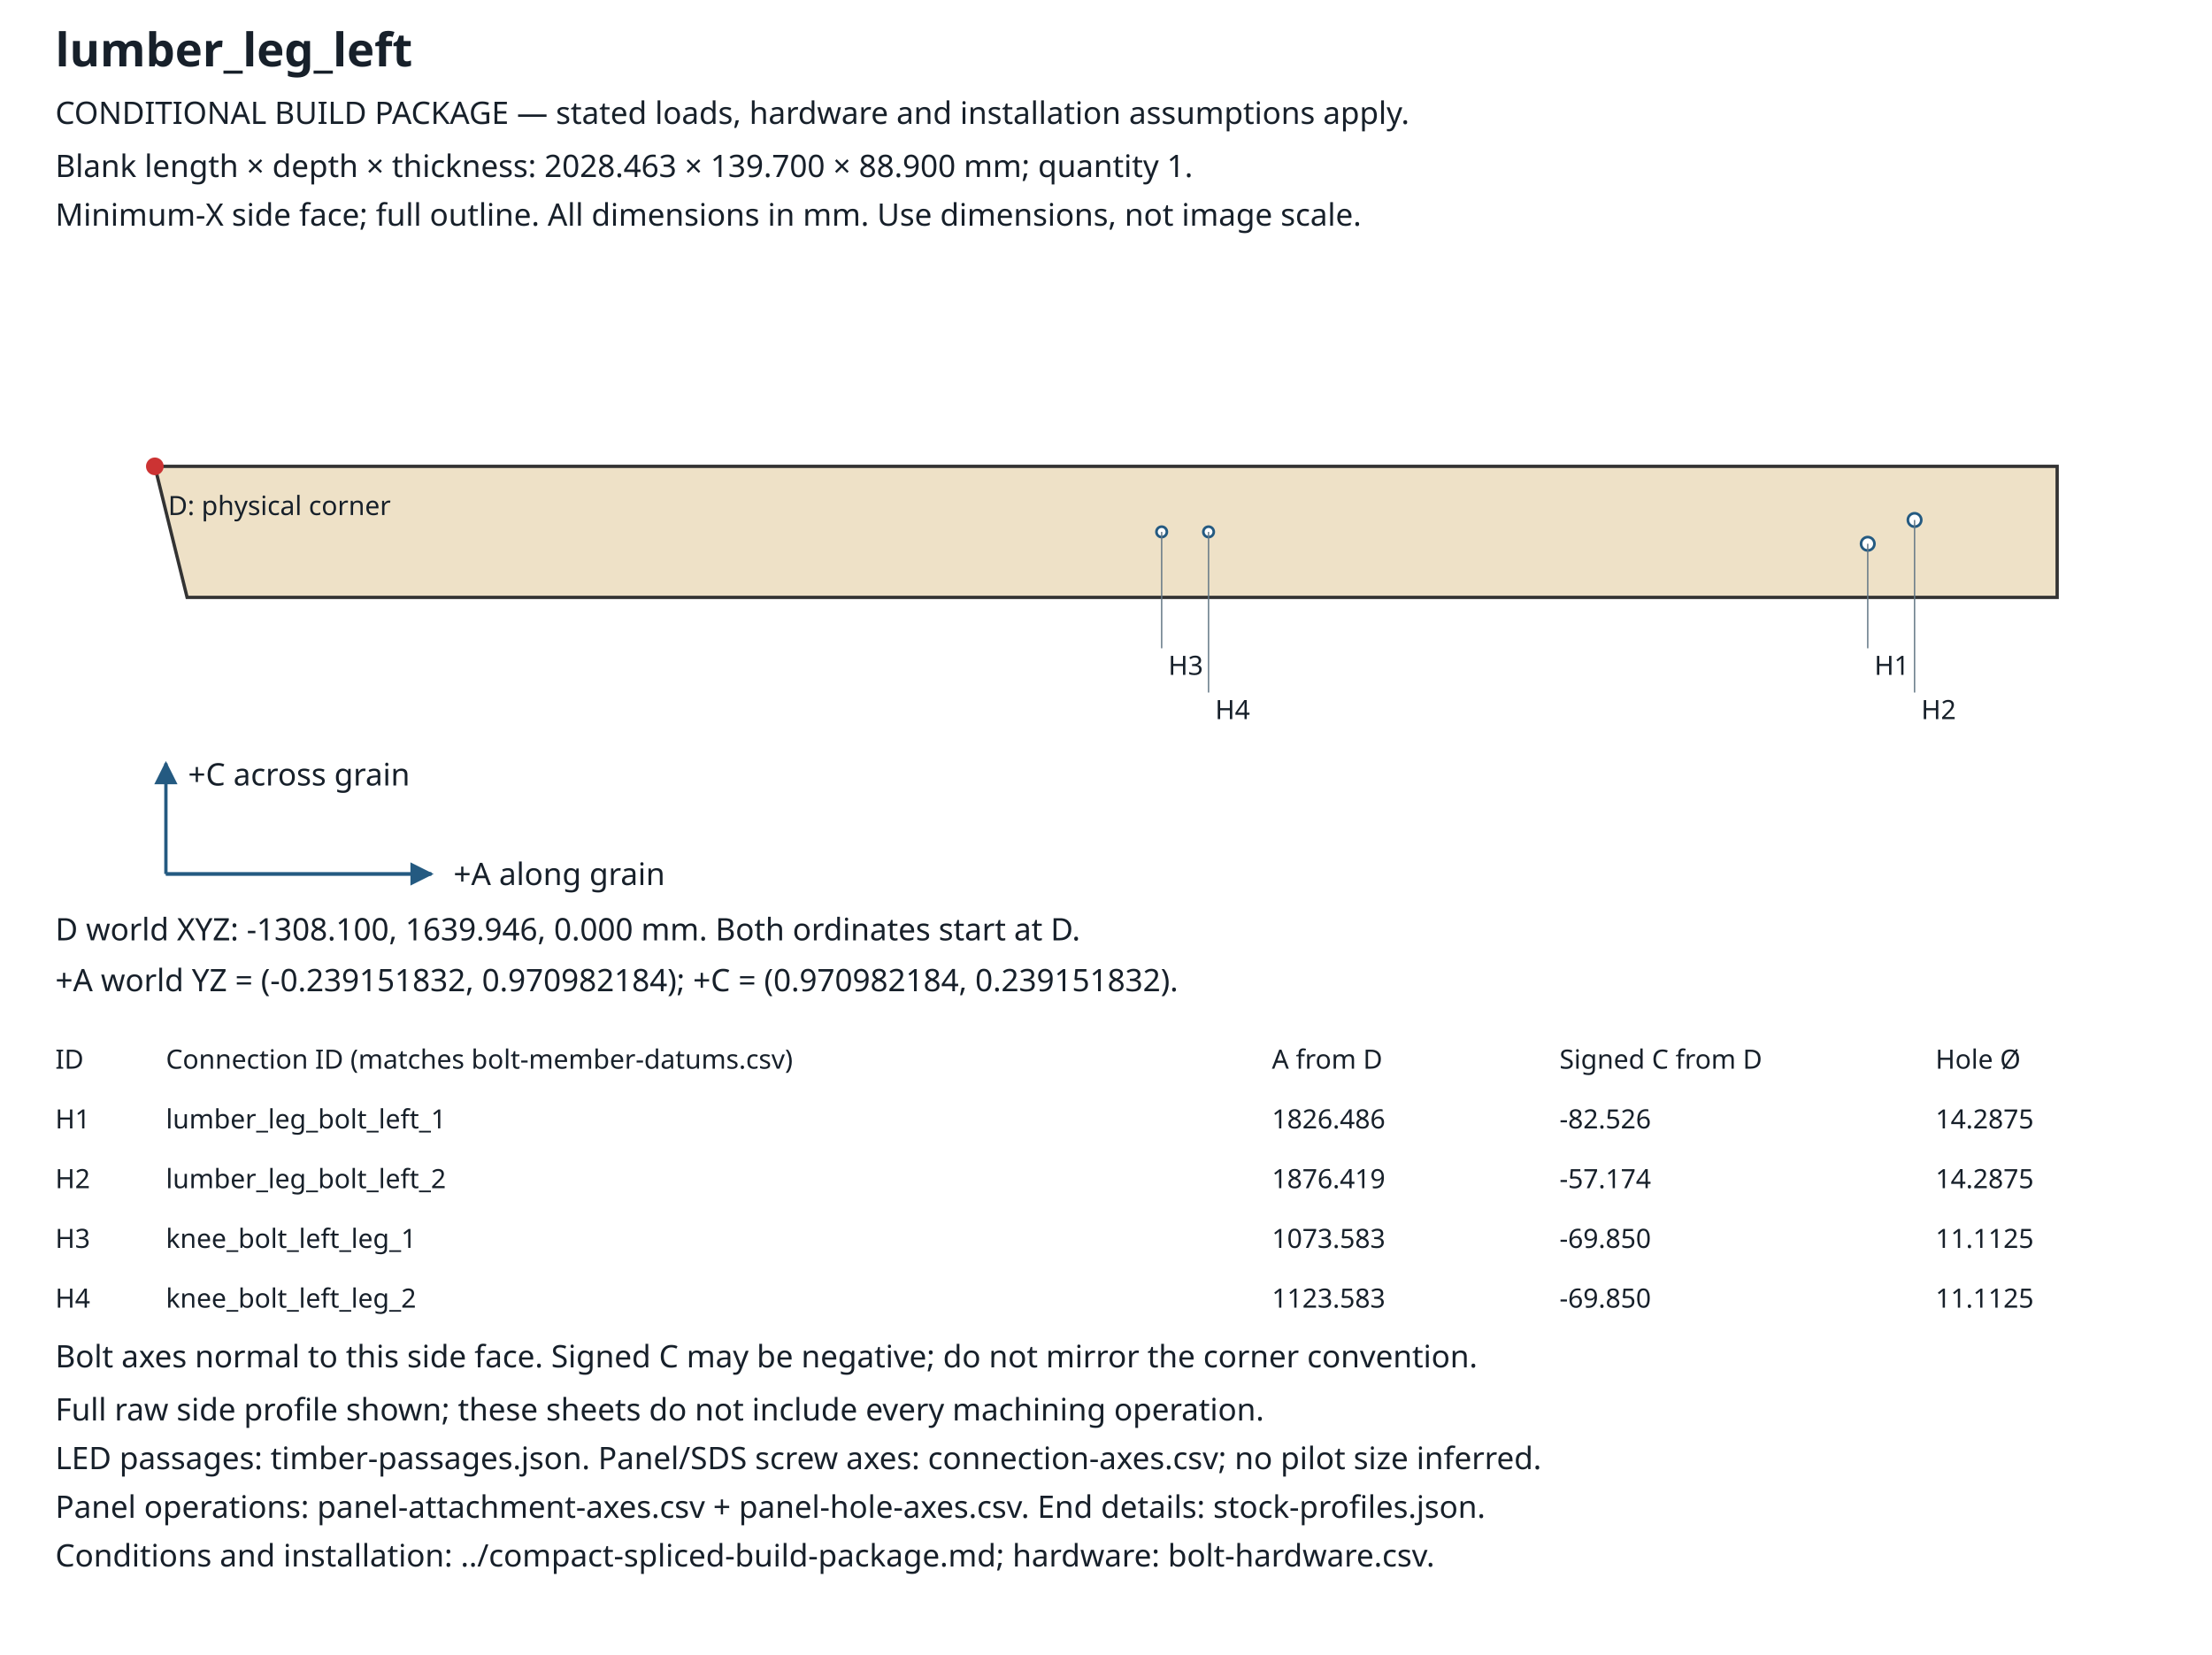
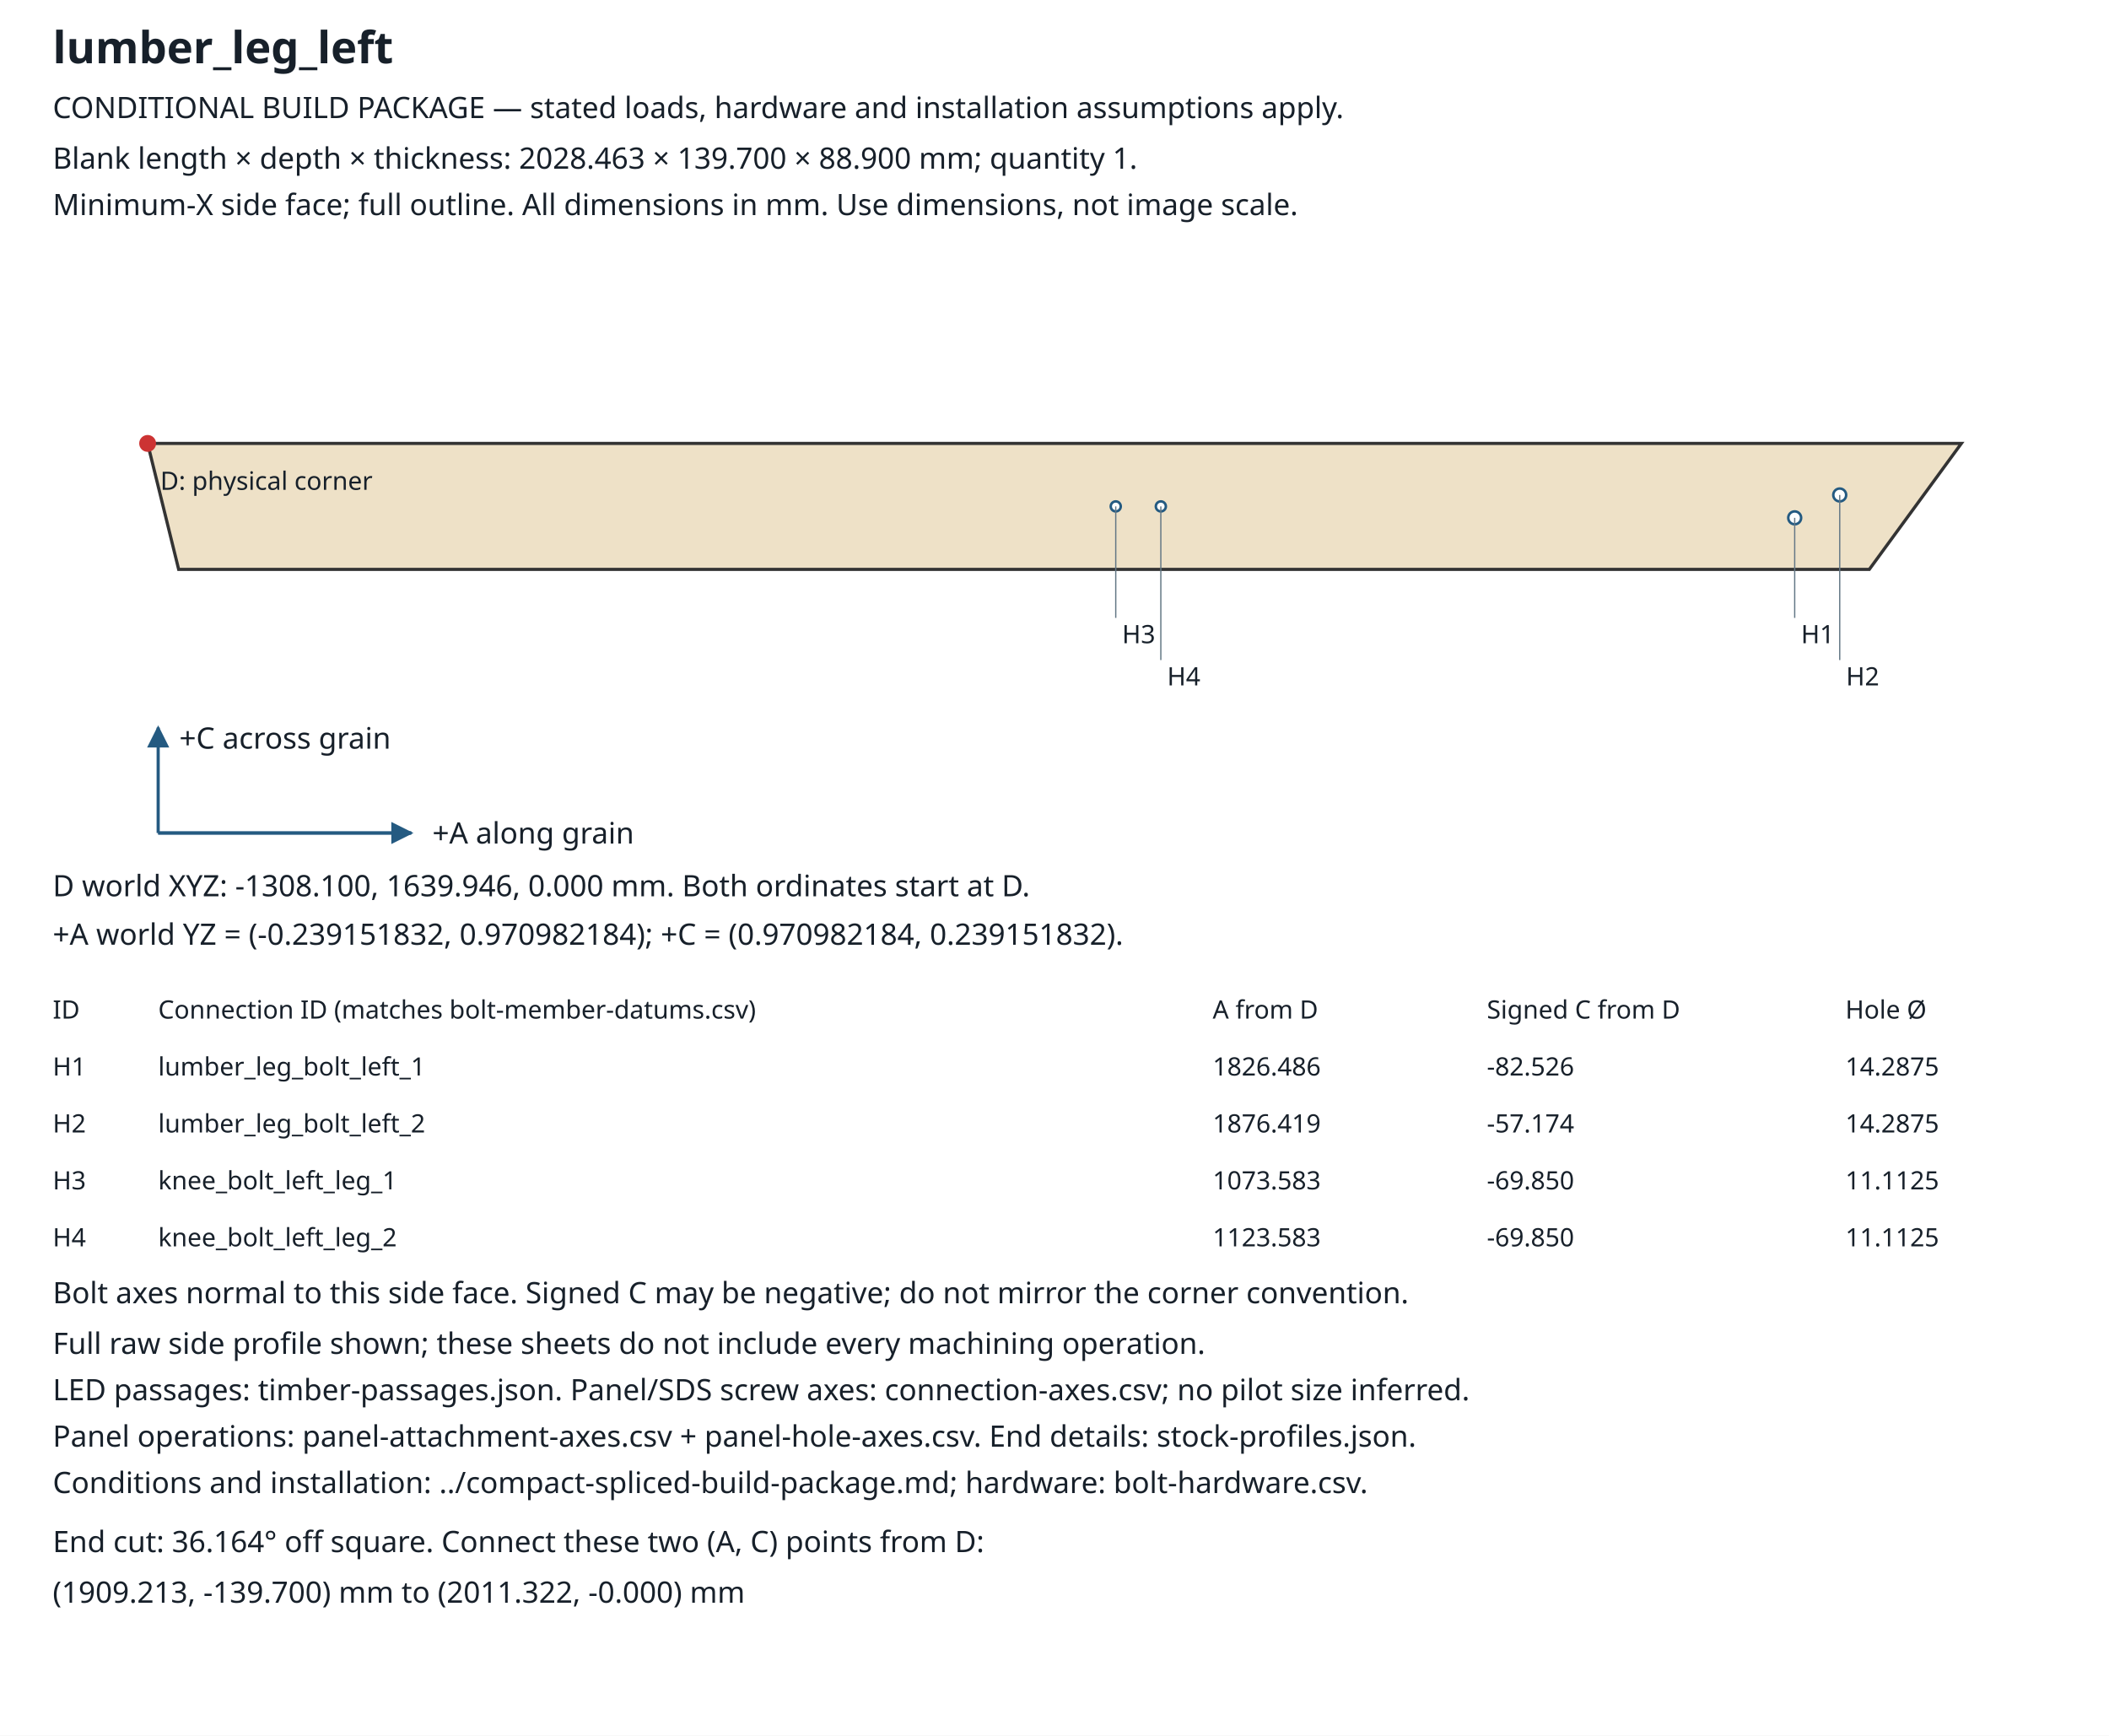
- <svg xmlns="http://www.w3.org/2000/svg" width="1000" height="748" viewBox="0 0 1000 748">
+ <svg xmlns="http://www.w3.org/2000/svg" width="1000" height="823" viewBox="0 0 1000 823">
  <rect width="100%" height="100%" fill="white" />
  <style>text{font-family:sans-serif;fill:#17202a;font-size:14px}.small{font-size:12px}.title{font-size:21px;font-weight:bold}</style>
  <defs>
    <marker id="arrow" viewBox="0 0 10 10" refX="9" refY="5" markerWidth="7" markerHeight="7" orient="auto-start-reverse">
      <path d="M0 0L10 5L0 10z" fill="#245a81" />
    </marker>
  </defs>
  <text x="25" y="30" class="title">lumber_leg_left</text>
  <text x="25" y="56" class="">CONDITIONAL BUILD PACKAGE — stated loads, hardware and installation assumptions apply.</text>
  <text x="25" y="80" class="">Blank length × depth × thickness: 2028.463 × 139.700 × 88.900 mm; quantity 1.</text>
  <text x="25" y="102" class="">Minimum-X side face; full outline. All dimensions in mm. Use dimensions, not image scale.</text>
-   <polygon points="70.000,210.772 84.588,270.000 930.000,270.000 930.000,210.772" fill="#eee1c7" stroke="#333" stroke-width="1.5" />
-   <circle cx="70.0" cy="210.772" r="4" fill="#c33" />
-   <text x="76.0" y="232.772" class="small">D: physical corner</text>
-   <circle cx="844.369" cy="245.76" r="3.029" fill="white" stroke="#245a81" stroke-width="1.2" />
-   <line x1="844.369" y1="245.76" x2="844.369" y2="293" stroke="#637785" stroke-width=".6" />
-   <text x="847.369" y="305" class="small">H1</text>
-   <circle cx="865.539" cy="235.012" r="3.029" fill="white" stroke="#245a81" stroke-width="1.2" />
-   <line x1="865.539" y1="235.012" x2="865.539" y2="313" stroke="#637785" stroke-width=".6" />
-   <text x="868.539" y="325" class="small">H2</text>
-   <circle cx="525.163" cy="240.386" r="2.356" fill="white" stroke="#245a81" stroke-width="1.2" />
-   <line x1="525.163" y1="240.386" x2="525.163" y2="293" stroke="#637785" stroke-width=".6" />
-   <text x="528.163" y="305" class="small">H3</text>
-   <circle cx="546.361" cy="240.386" r="2.356" fill="white" stroke="#245a81" stroke-width="1.2" />
-   <line x1="546.361" y1="240.386" x2="546.361" y2="313" stroke="#637785" stroke-width=".6" />
-   <text x="549.361" y="325" class="small">H4</text>
+   <polygon points="70.000,210.267 84.712,270.000 886.341,270.000 930.000,210.267" fill="#eee1c7" stroke="#333" stroke-width="1.5" />
+   <circle cx="70.0" cy="210.267" r="4" fill="#c33" />
+   <text x="76.0" y="232.267" class="small">D: physical corner</text>
+   <circle cx="850.968" cy="245.554" r="3.055" fill="white" stroke="#245a81" stroke-width="1.2" />
+   <line x1="850.968" y1="245.554" x2="850.968" y2="293" stroke="#637785" stroke-width=".6" />
+   <text x="853.968" y="305" class="small">H1</text>
+   <circle cx="872.318" cy="234.714" r="3.055" fill="white" stroke="#245a81" stroke-width="1.2" />
+   <line x1="872.318" y1="234.714" x2="872.318" y2="313" stroke="#637785" stroke-width=".6" />
+   <text x="875.318" y="325" class="small">H2</text>
+   <circle cx="529.042" cy="240.134" r="2.376" fill="white" stroke="#245a81" stroke-width="1.2" />
+   <line x1="529.042" y1="240.134" x2="529.042" y2="293" stroke="#637785" stroke-width=".6" />
+   <text x="532.042" y="305" class="small">H3</text>
+   <circle cx="550.421" cy="240.134" r="2.376" fill="white" stroke="#245a81" stroke-width="1.2" />
+   <line x1="550.421" y1="240.134" x2="550.421" y2="313" stroke="#637785" stroke-width=".6" />
+   <text x="553.421" y="325" class="small">H4</text>
  <path d="M75 395H195M75 395V345" fill="none" stroke="#245a81" stroke-width="1.5" marker-end="url(#arrow)" />
  <path d="M75 395H195" fill="none" stroke="#245a81" stroke-width="1.5" marker-end="url(#arrow)" />
  <text x="205" y="400" class="">+A along grain</text>
  <text x="85" y="355" class="">+C across grain</text>
  <text x="25" y="425" class="">D world XYZ: -1308.100, 1639.946, 0.000 mm. Both ordinates start at D.</text>
  <text x="25" y="448" class="">+A world YZ = (-0.239151832, 0.970982184); +C = (0.970982184, 0.239151832).</text>
  <text x="25" y="483" class="small">ID</text>
  <text x="75" y="483" class="small">Connection ID (matches bolt-member-datums.csv)</text>
  <text x="575" y="483" class="small">A from D</text>
  <text x="705" y="483" class="small">Signed C from D</text>
  <text x="875" y="483" class="small">Hole Ø</text>
  <text x="25" y="510" class="small">H1</text>
  <text x="75" y="510" class="small">lumber_leg_bolt_left_1</text>
  <text x="575" y="510" class="small">1826.486</text>
  <text x="705" y="510" class="small">-82.526</text>
  <text x="875" y="510" class="small">14.2875</text>
  <text x="25" y="537" class="small">H2</text>
  <text x="75" y="537" class="small">lumber_leg_bolt_left_2</text>
  <text x="575" y="537" class="small">1876.419</text>
  <text x="705" y="537" class="small">-57.174</text>
  <text x="875" y="537" class="small">14.2875</text>
  <text x="25" y="564" class="small">H3</text>
  <text x="75" y="564" class="small">knee_bolt_left_leg_1</text>
  <text x="575" y="564" class="small">1073.583</text>
  <text x="705" y="564" class="small">-69.850</text>
  <text x="875" y="564" class="small">11.1125</text>
  <text x="25" y="591" class="small">H4</text>
  <text x="75" y="591" class="small">knee_bolt_left_leg_2</text>
  <text x="575" y="591" class="small">1123.583</text>
  <text x="705" y="591" class="small">-69.850</text>
  <text x="875" y="591" class="small">11.1125</text>
  <text x="25" y="618" class="">Bolt axes normal to this side face. Signed C may be negative; do not mirror the corner convention.</text>
  <text x="25" y="642" class="">Full raw side profile shown; these sheets do not include every machining operation.</text>
  <text x="25" y="664" class="">LED passages: timber-passages.json. Panel/SDS screw axes: connection-axes.csv; no pilot size inferred.</text>
  <text x="25" y="686" class="">Panel operations: panel-attachment-axes.csv + panel-hole-axes.csv. End details: stock-profiles.json.</text>
  <text x="25" y="708" class="">Conditions and installation: ../compact-spliced-build-package.md; hardware: bolt-hardware.csv.</text>
+   <text x="25" y="736" class="">End cut: 36.164° off square. Connect these two (A, C) points from D:</text>
+   <text x="25" y="760" class="">(1909.213, -139.700) mm to (2011.322, -0.000) mm</text>
</svg>
